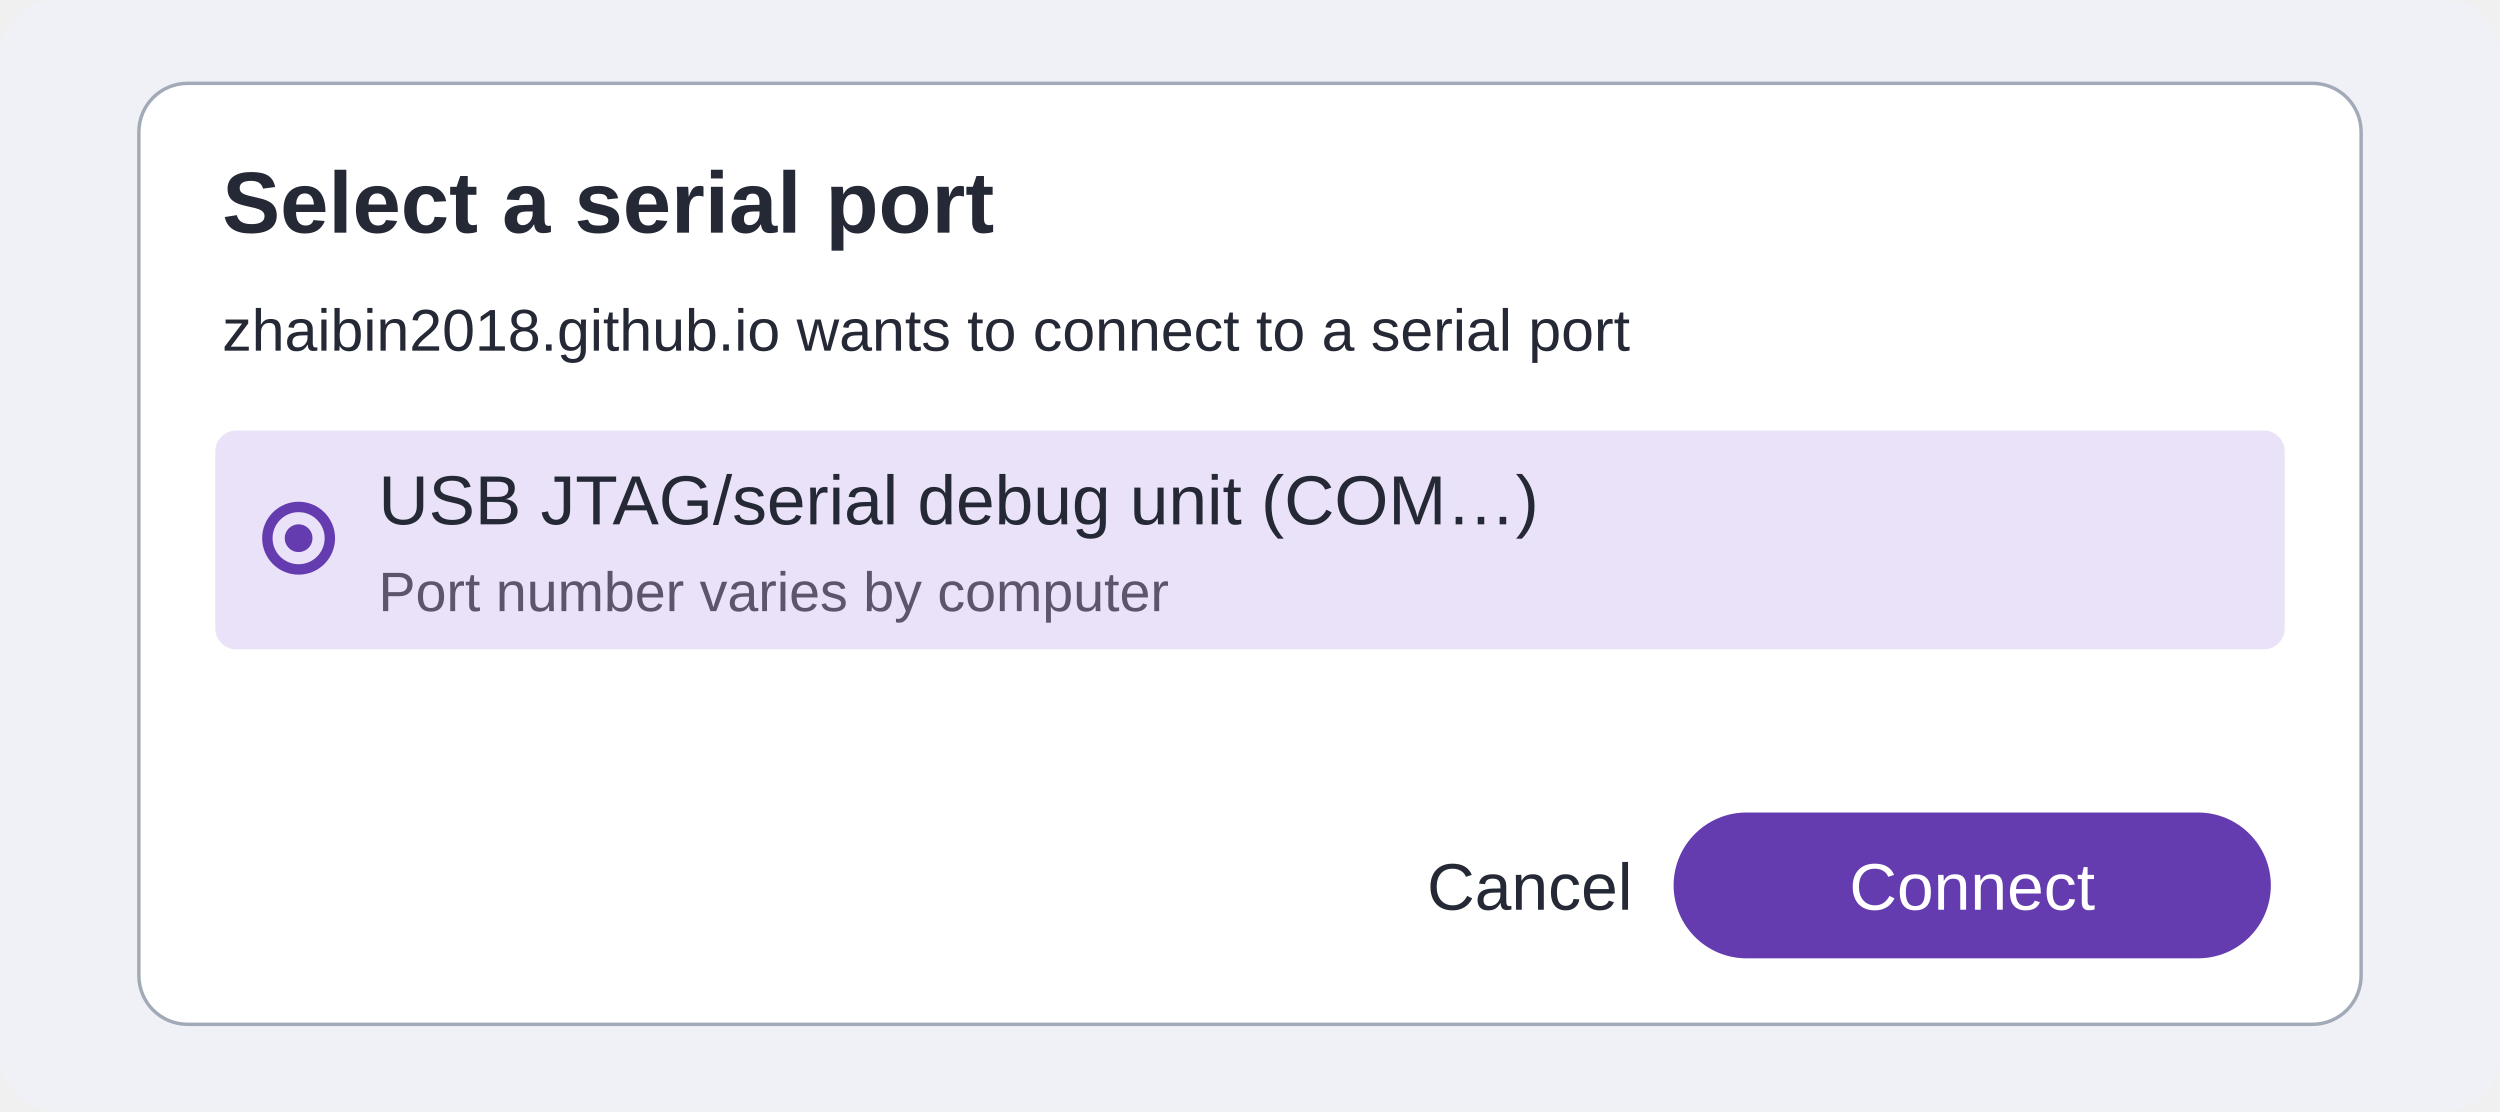
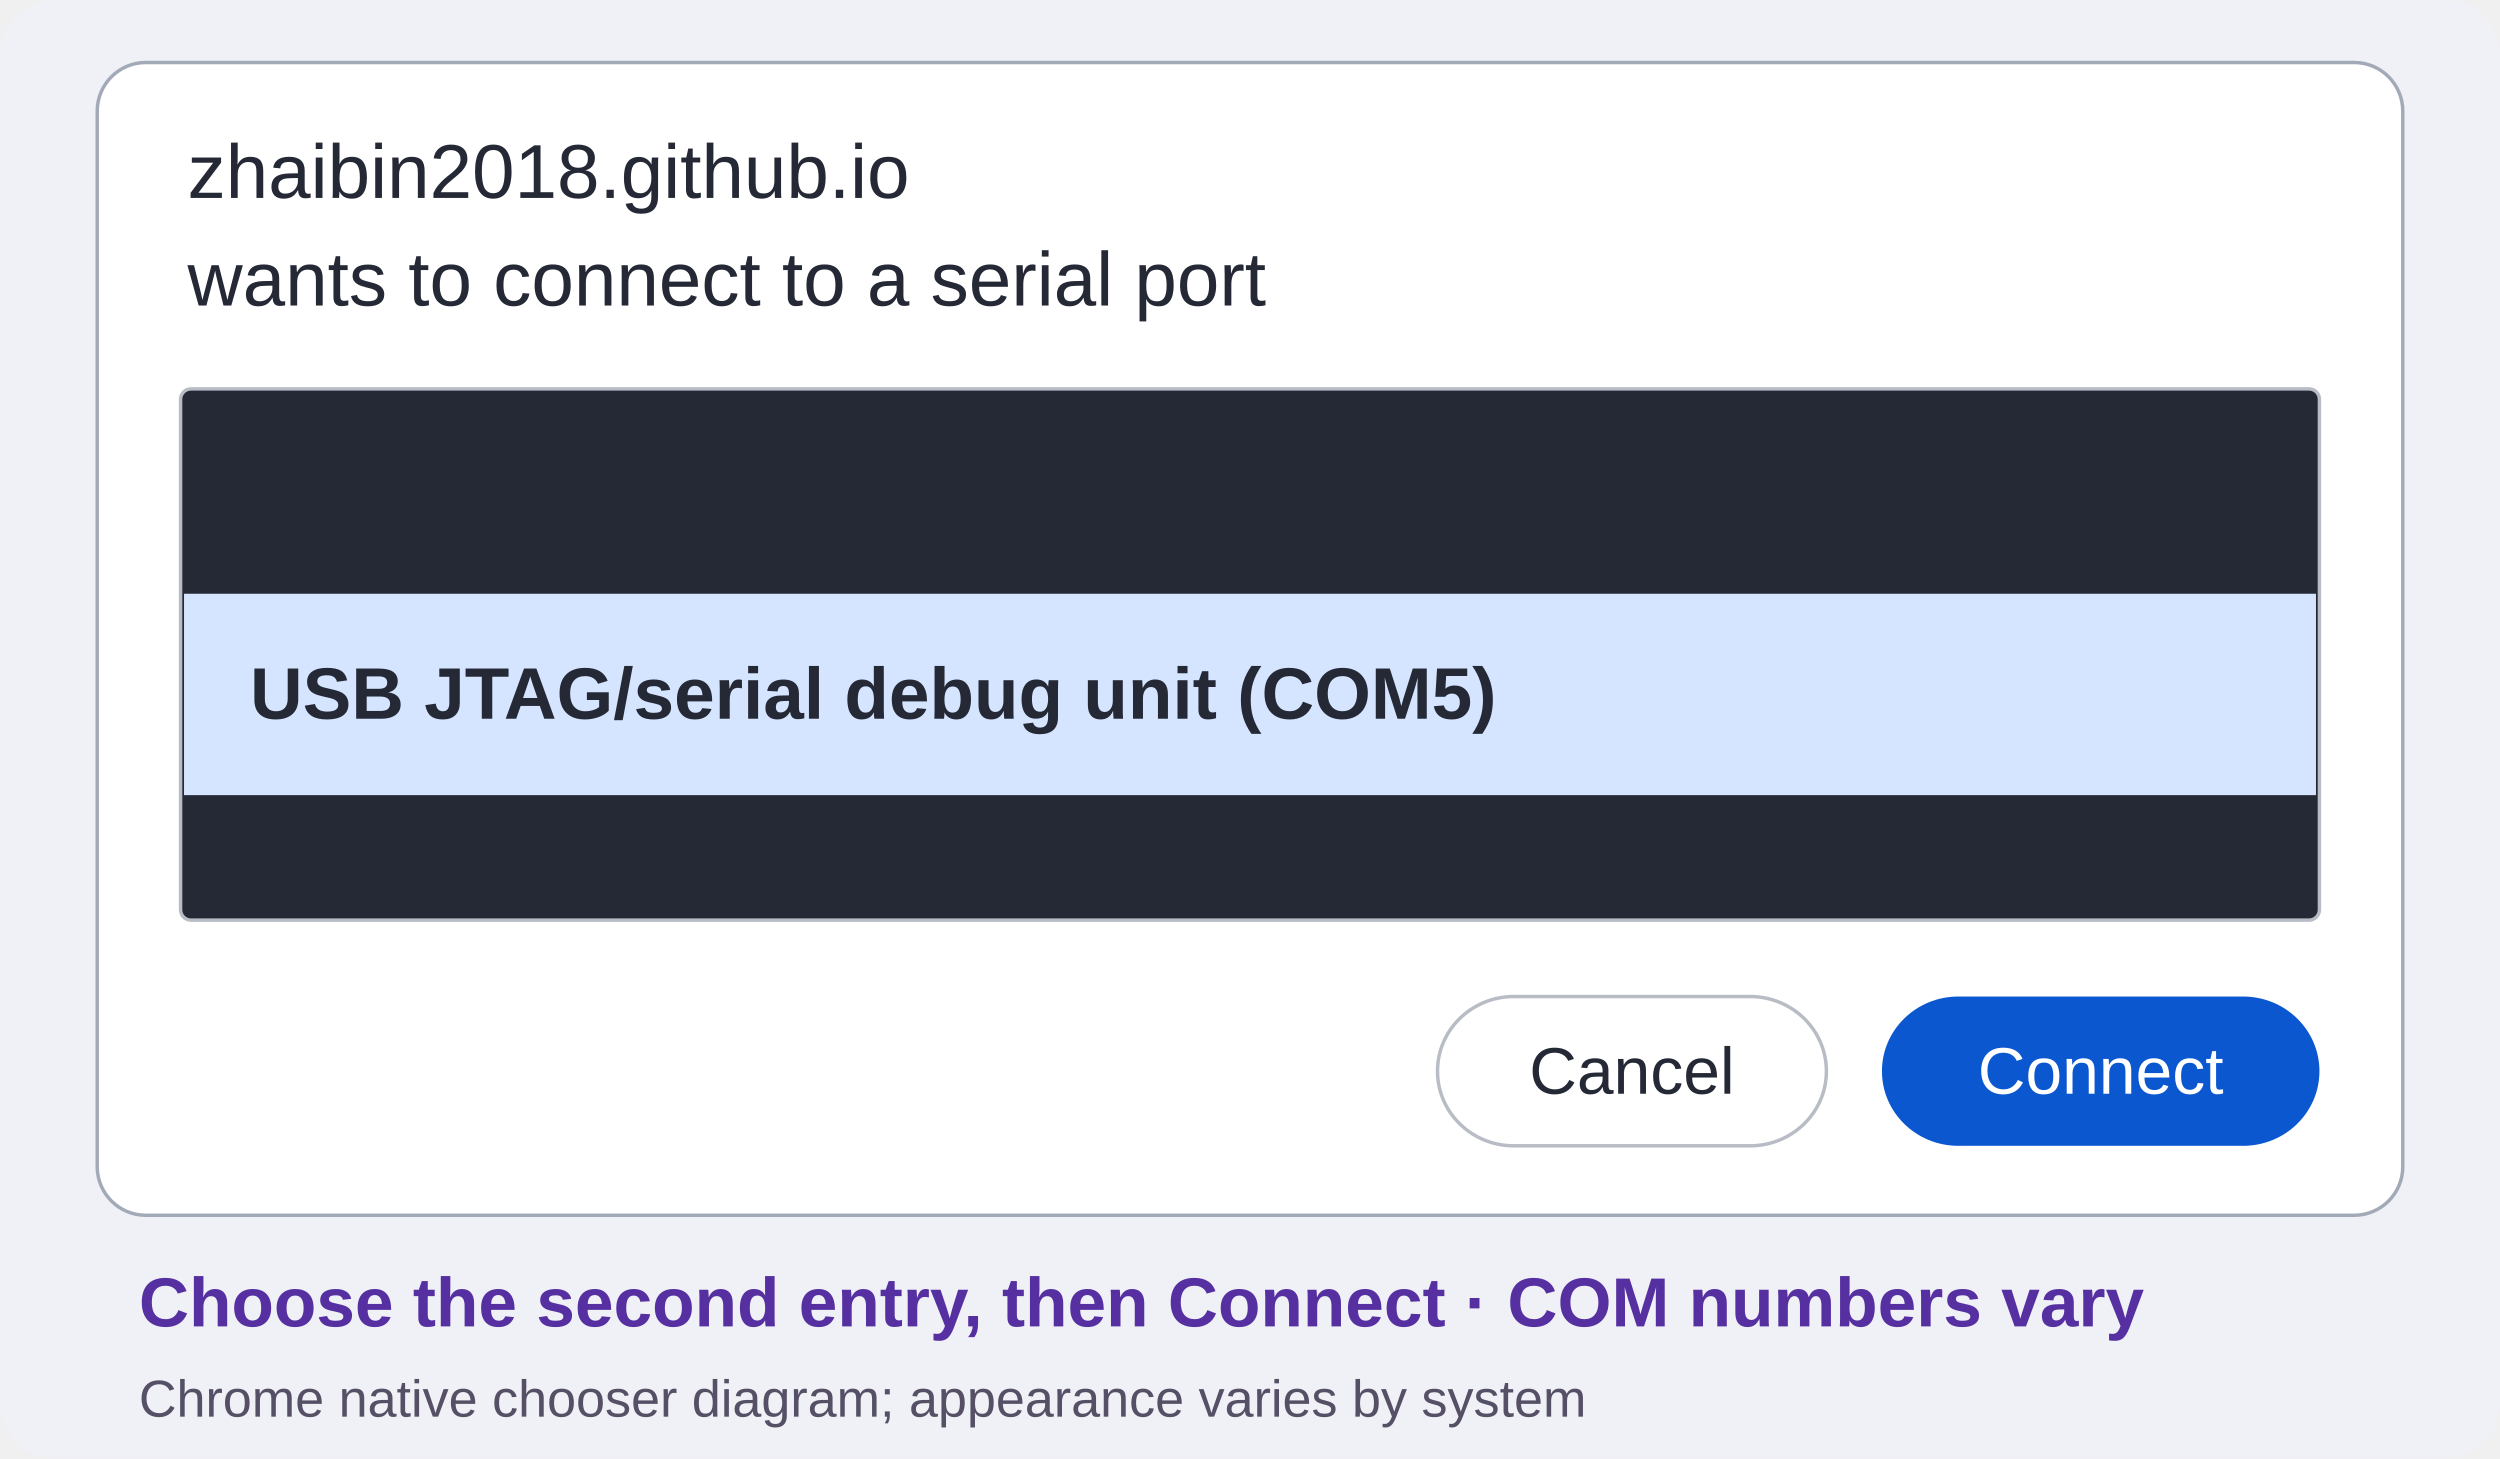
- <svg xmlns="http://www.w3.org/2000/svg" viewBox="0 0 720 320" fill="none">
-   <rect width="720" height="320" rx="16" fill="#f0f1f7" />
-   <g font-family="system-ui,Arial,sans-serif" font-size="22" fill="#252936">
-     <rect x="40" y="24" width="640" height="271" rx="14" fill="white" stroke="#a3aab7" />
-     <text x="64" y="67" font-size="25" font-weight="650">Select a serial port</text>
-     <text x="64" y="101" font-size="17">zhaibin2018.github.io wants to connect to a serial port</text>
-     <rect x="62" y="124" width="596" height="63" rx="6" fill="#e9e2f8" />
-     <circle cx="86" cy="155" r="9" stroke="#653bb0" stroke-width="3" fill="none" />
-     <circle cx="86" cy="155" r="4" fill="#653bb0" />
-     <text x="109" y="151" font-size="20">USB JTAG/serial debug unit (COM…)</text>
-     <text x="109" y="176" font-size="16" fill="#5c556b">Port number varies by computer</text>
-     <rect x="482" y="234" width="172" height="42" rx="21" fill="#653bb0" />
-     <text x="568" y="262" text-anchor="middle" font-size="19" fill="white">Connect</text>
-     <text x="411" y="262" font-size="19">Cancel</text>
+ <svg xmlns="http://www.w3.org/2000/svg" viewBox="0 0 720 420" fill="none">
+   <rect width="720" height="420" rx="16" fill="#f0f1f7" />
+   <g font-family="system-ui,Arial,sans-serif" fill="#252936">
+     <rect x="28" y="18" width="664" height="332" rx="14" fill="white" stroke="#a3aab7" />
+     <text x="54" y="57" font-size="22">zhaibin2018.github.io</text>
+     <text x="54" y="88" font-size="22">wants to connect to a serial port</text>
+     <rect x="52" y="112" width="616" height="153" rx="3" stroke="#b8bcc5" />
+     <text x="72" y="151" font-size="21">PCI Serial Port (COM3)</text>
+     <rect x="53" y="171" width="614" height="58" fill="#d5e5ff" />
+     <text x="72" y="207" font-size="21" font-weight="600">USB JTAG/serial debug unit (COM5)</text>
+     <rect x="414" y="287" width="112" height="43" rx="22" fill="white" stroke="#b8bcc5" />
+     <rect x="542" y="287" width="126" height="43" rx="22" fill="#0b57d0" />
+     <text x="470" y="315" text-anchor="middle" font-size="19">Cancel</text>
+     <text x="605" y="315" text-anchor="middle" font-size="19" fill="white">Connect</text>
+     <text x="40" y="382" font-size="20" fill="#5630a1" font-weight="600">Choose the second entry, then Connect · COM numbers vary</text>
+     <text x="40" y="408" font-size="15" fill="#555065">Chrome native chooser diagram; appearance varies by system</text>
  </g>
</svg>
